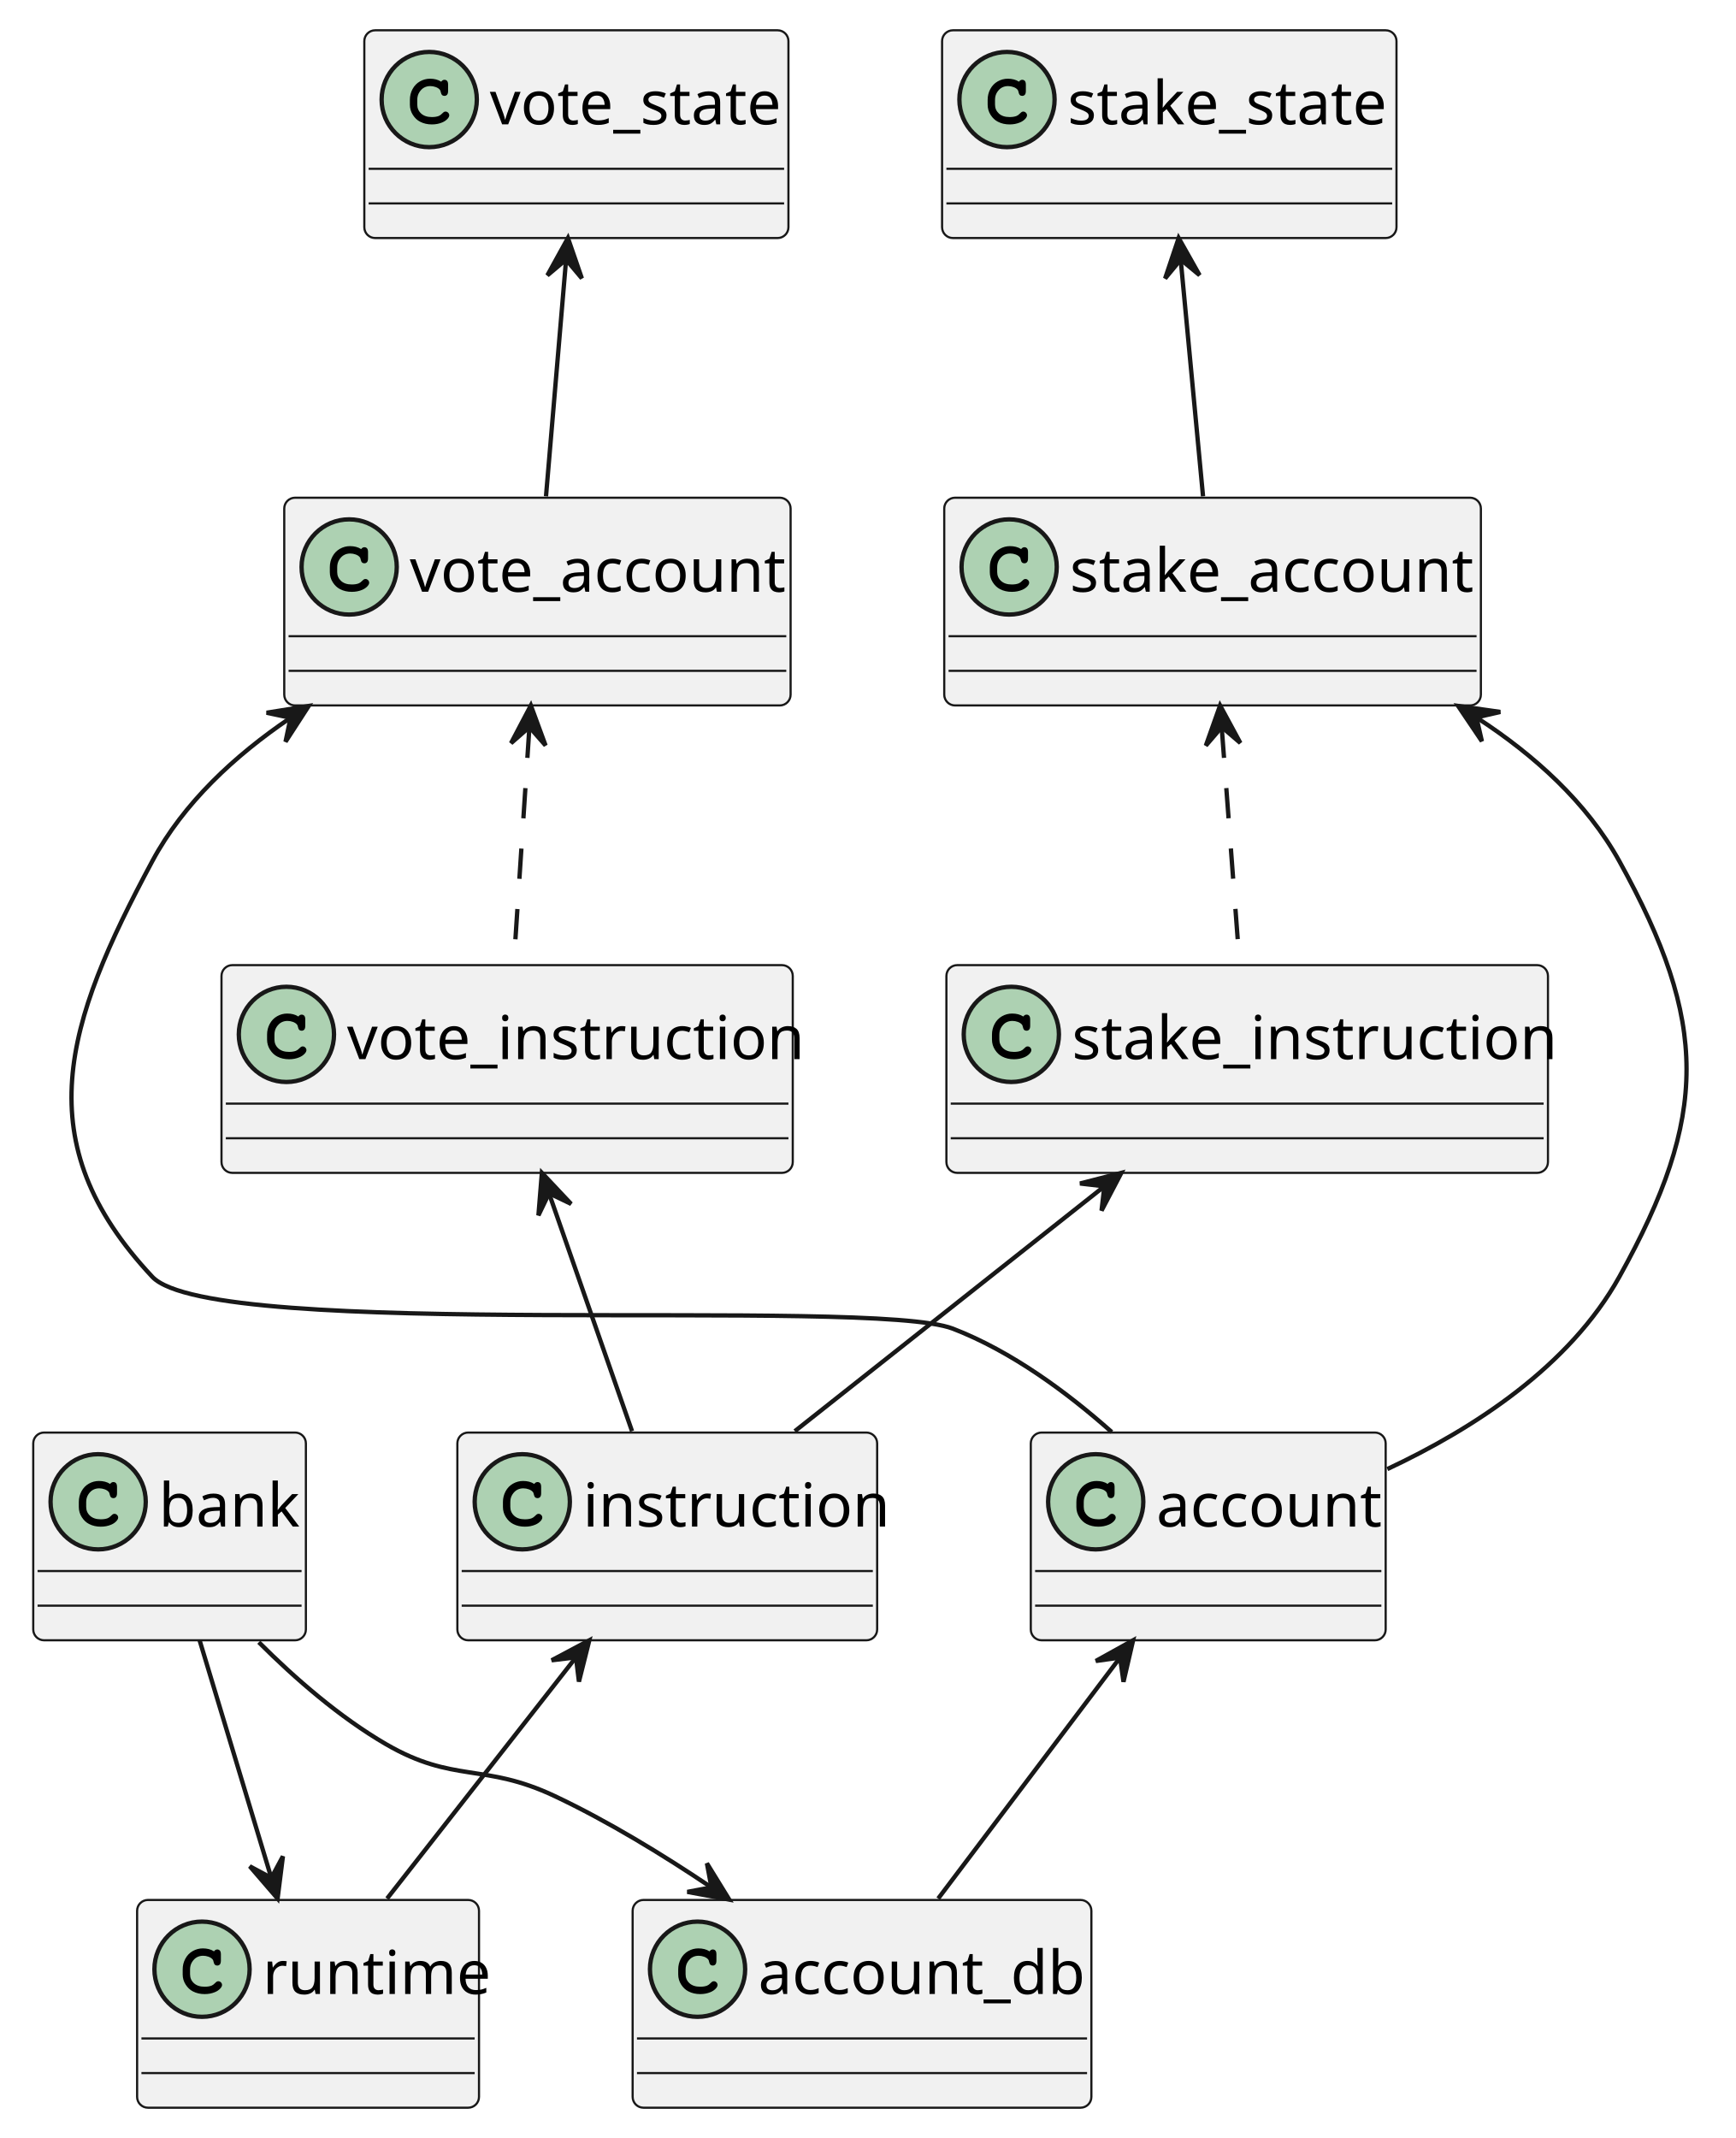
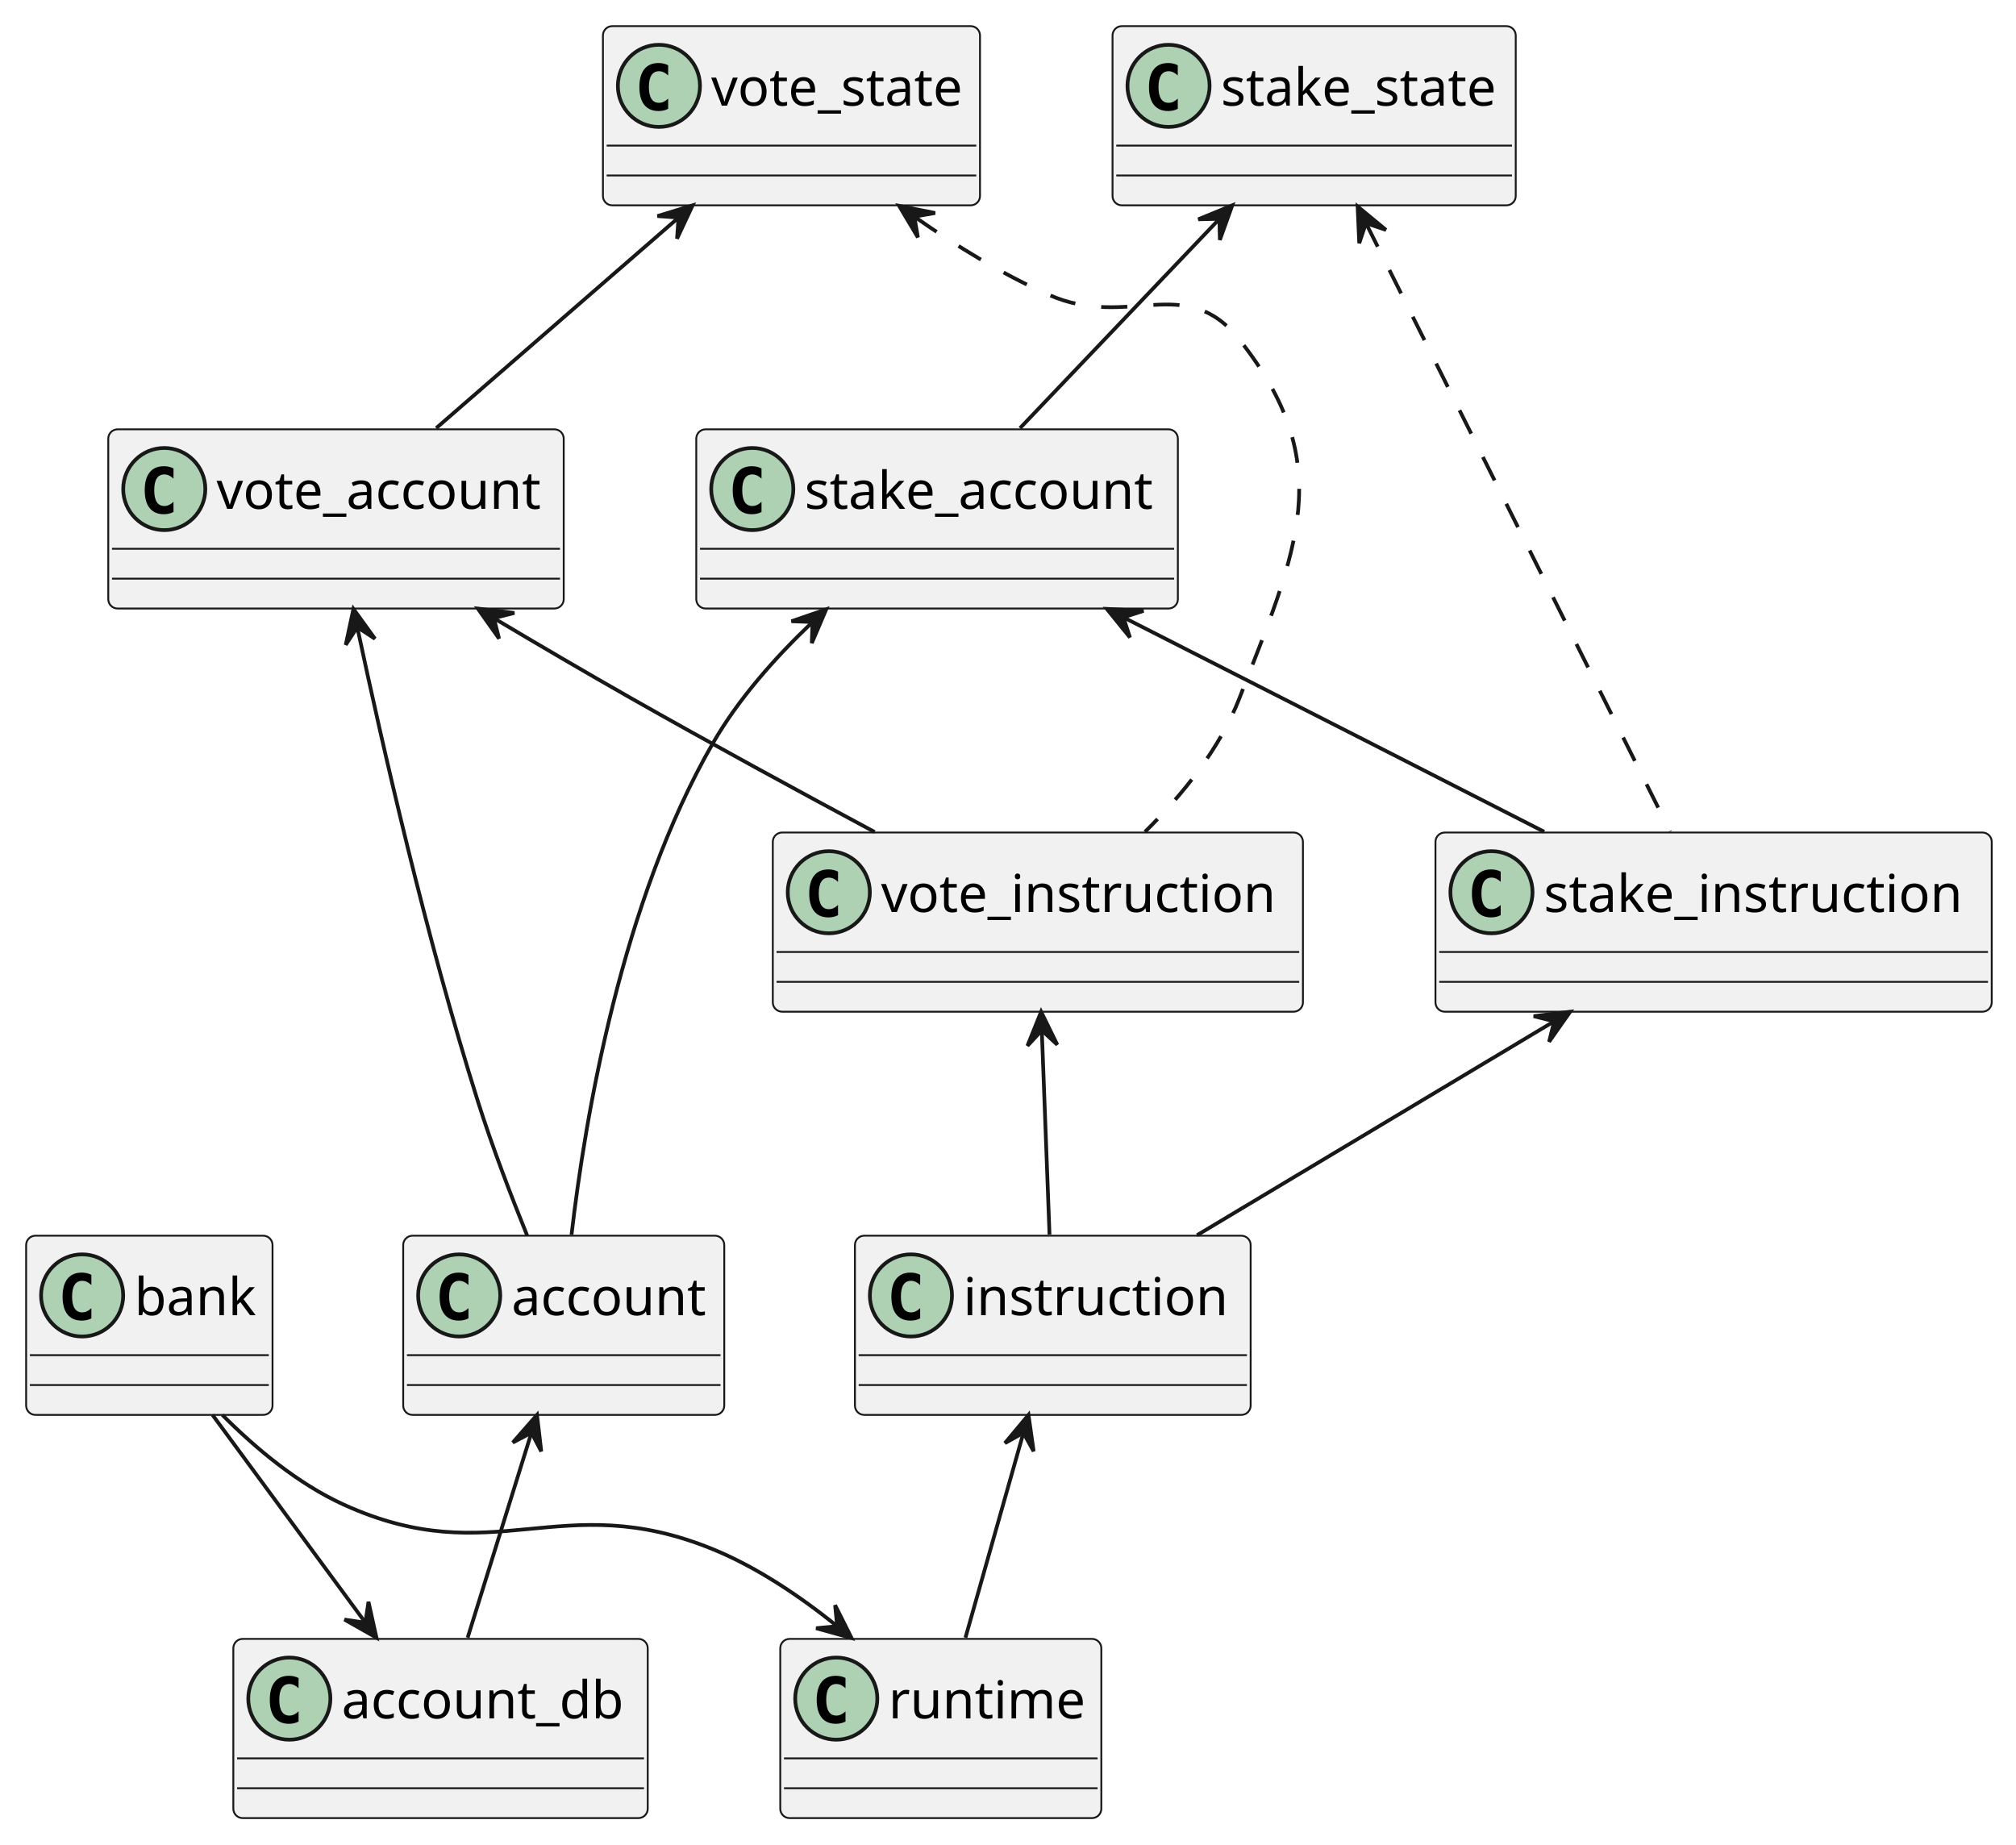
- <svg xmlns="http://www.w3.org/2000/svg" contentStyleType="text/css" height="494px" preserveAspectRatio="none" style="width:401px;height:494px;background:#FFFFFF;" version="1.1" viewBox="0 0 401 494" width="401px" zoomAndPan="magnify">
+ <svg xmlns="http://www.w3.org/2000/svg" contentStyleType="text/css" height="494px" preserveAspectRatio="none" style="width:540px;height:494px;background:#FFFFFF;" version="1.1" viewBox="0 0 540 494" width="540px" zoomAndPan="magnify">
  <defs />
  <g>
    <g id="elem_account">
-       <rect codeLine="3" fill="#F1F1F1" height="48" id="account" rx="2.5" ry="2.5" style="stroke:#181818;stroke-width:0.5;" width="82" x="238.18" y="331" />
-       <ellipse cx="253.18" cy="347" fill="#ADD1B2" rx="11" ry="11" style="stroke:#181818;stroke-width:1.0;" />
-       <path d="M255.946,342.875 Q256.102,342.656 256.289,342.547 Q256.477,342.438 256.696,342.438 Q257.071,342.438 257.305,342.695 Q257.539,342.953 257.539,343.562 L257.539,345.016 Q257.539,345.625 257.305,345.891 Q257.071,346.156 256.696,346.156 Q256.352,346.156 256.149,345.953 Q255.946,345.766 255.836,345.25 Q255.789,344.891 255.602,344.703 Q255.274,344.328 254.664,344.109 Q254.055,343.891 253.43,343.891 Q252.664,343.891 252.032,344.219 Q251.399,344.547 250.907,345.297 Q250.414,346.047 250.414,347.078 L250.414,348.172 Q250.414,349.406 251.305,350.227 Q252.196,351.047 253.789,351.047 Q254.727,351.047 255.383,350.797 Q255.774,350.641 256.196,350.203 Q256.461,349.938 256.61,349.859 Q256.758,349.781 256.961,349.781 Q257.289,349.781 257.547,350.039 Q257.805,350.297 257.805,350.641 Q257.805,350.984 257.461,351.391 Q256.961,351.969 256.164,352.297 Q255.086,352.75 253.789,352.75 Q252.274,352.75 251.071,352.125 Q250.086,351.625 249.399,350.555 Q248.711,349.484 248.711,348.203 L248.711,347.047 Q248.711,345.719 249.328,344.57 Q249.946,343.422 251.039,342.805 Q252.133,342.188 253.368,342.188 Q254.102,342.188 254.75,342.352 Q255.399,342.516 255.946,342.875 Z " fill="#000000" />
-       <text fill="#000000" font-family="sans-serif" font-size="14" lengthAdjust="spacing" textLength="50" x="267.18" y="352.728">account</text>
-       <line style="stroke:#181818;stroke-width:0.5;" x1="239.18" x2="319.18" y1="363" y2="363" />
-       <line style="stroke:#181818;stroke-width:0.5;" x1="239.18" x2="319.18" y1="371" y2="371" />
+       <rect codeLine="3" fill="#F1F1F1" height="48" id="account" rx="2.5" ry="2.5" style="stroke:#181818;stroke-width:0.5;" width="86" x="108" y="331" />
+       <ellipse cx="123" cy="347" fill="#ADD1B2" rx="11" ry="11" style="stroke:#181818;stroke-width:1.0;" />
+       <path d="M125.473,353.143 Q124.892,353.442 124.253,353.591 Q123.614,353.741 122.908,353.741 Q120.401,353.741 119.082,352.089 Q117.762,350.437 117.762,347.316 Q117.762,344.187 119.082,342.535 Q120.401,340.883 122.908,340.883 Q123.614,340.883 124.261,341.032 Q124.909,341.182 125.473,341.481 L125.473,344.203 Q124.842,343.622 124.249,343.352 Q123.655,343.082 123.024,343.082 Q121.68,343.082 120.995,344.149 Q120.31,345.216 120.31,347.316 Q120.31,349.408 120.995,350.474 Q121.68,351.541 123.024,351.541 Q123.655,351.541 124.249,351.271 Q124.842,351.002 125.473,350.42 Z " fill="#000000" />
+       <text fill="#000000" font-family="sans-serif" font-size="14" lengthAdjust="spacing" textLength="54" x="137" y="352.291">account</text>
+       <line style="stroke:#181818;stroke-width:0.5;" x1="109" x2="193" y1="363" y2="363" />
+       <line style="stroke:#181818;stroke-width:0.5;" x1="109" x2="193" y1="371" y2="371" />
    </g>
    <g id="elem_instruction">
-       <rect codeLine="4" fill="#F1F1F1" height="48" id="instruction" rx="2.5" ry="2.5" style="stroke:#181818;stroke-width:0.5;" width="97" x="105.68" y="331" />
-       <ellipse cx="120.68" cy="347" fill="#ADD1B2" rx="11" ry="11" style="stroke:#181818;stroke-width:1.0;" />
-       <path d="M123.446,342.875 Q123.602,342.656 123.789,342.547 Q123.977,342.438 124.196,342.438 Q124.571,342.438 124.805,342.695 Q125.039,342.953 125.039,343.562 L125.039,345.016 Q125.039,345.625 124.805,345.891 Q124.571,346.156 124.196,346.156 Q123.852,346.156 123.649,345.953 Q123.446,345.766 123.336,345.25 Q123.289,344.891 123.102,344.703 Q122.774,344.328 122.164,344.109 Q121.555,343.891 120.93,343.891 Q120.164,343.891 119.532,344.219 Q118.899,344.547 118.407,345.297 Q117.914,346.047 117.914,347.078 L117.914,348.172 Q117.914,349.406 118.805,350.227 Q119.696,351.047 121.289,351.047 Q122.227,351.047 122.883,350.797 Q123.274,350.641 123.696,350.203 Q123.961,349.938 124.11,349.859 Q124.258,349.781 124.461,349.781 Q124.789,349.781 125.047,350.039 Q125.305,350.297 125.305,350.641 Q125.305,350.984 124.961,351.391 Q124.461,351.969 123.664,352.297 Q122.586,352.75 121.289,352.75 Q119.774,352.75 118.571,352.125 Q117.586,351.625 116.899,350.555 Q116.211,349.484 116.211,348.203 L116.211,347.047 Q116.211,345.719 116.828,344.57 Q117.446,343.422 118.539,342.805 Q119.633,342.188 120.868,342.188 Q121.602,342.188 122.25,342.352 Q122.899,342.516 123.446,342.875 Z " fill="#000000" />
-       <text fill="#000000" font-family="sans-serif" font-size="14" lengthAdjust="spacing" textLength="65" x="134.68" y="352.728">instruction</text>
-       <line style="stroke:#181818;stroke-width:0.5;" x1="106.68" x2="201.68" y1="363" y2="363" />
-       <line style="stroke:#181818;stroke-width:0.5;" x1="106.68" x2="201.68" y1="371" y2="371" />
+       <rect codeLine="4" fill="#F1F1F1" height="48" id="instruction" rx="2.5" ry="2.5" style="stroke:#181818;stroke-width:0.5;" width="106" x="229" y="331" />
+       <ellipse cx="244" cy="347" fill="#ADD1B2" rx="11" ry="11" style="stroke:#181818;stroke-width:1.0;" />
+       <path d="M246.473,353.143 Q245.892,353.442 245.253,353.591 Q244.614,353.741 243.908,353.741 Q241.401,353.741 240.082,352.089 Q238.762,350.437 238.762,347.316 Q238.762,344.187 240.082,342.535 Q241.401,340.883 243.908,340.883 Q244.614,340.883 245.261,341.032 Q245.909,341.182 246.473,341.481 L246.473,344.203 Q245.842,343.622 245.249,343.352 Q244.655,343.082 244.024,343.082 Q242.68,343.082 241.995,344.149 Q241.31,345.216 241.31,347.316 Q241.31,349.408 241.995,350.474 Q242.68,351.541 244.024,351.541 Q244.655,351.541 245.249,351.271 Q245.842,351.002 246.473,350.42 Z " fill="#000000" />
+       <text fill="#000000" font-family="sans-serif" font-size="14" lengthAdjust="spacing" textLength="74" x="258" y="352.291">instruction</text>
+       <line style="stroke:#181818;stroke-width:0.5;" x1="230" x2="334" y1="363" y2="363" />
+       <line style="stroke:#181818;stroke-width:0.5;" x1="230" x2="334" y1="371" y2="371" />
    </g>
    <g id="elem_vote_account">
-       <rect codeLine="8" fill="#F1F1F1" height="48" id="vote_account" rx="2.5" ry="2.5" style="stroke:#181818;stroke-width:0.5;" width="117" x="65.68" y="115" />
-       <ellipse cx="80.68" cy="131" fill="#ADD1B2" rx="11" ry="11" style="stroke:#181818;stroke-width:1.0;" />
-       <path d="M83.446,126.875 Q83.602,126.656 83.789,126.547 Q83.977,126.438 84.196,126.438 Q84.571,126.438 84.805,126.695 Q85.039,126.953 85.039,127.562 L85.039,129.016 Q85.039,129.625 84.805,129.891 Q84.571,130.156 84.196,130.156 Q83.852,130.156 83.649,129.953 Q83.446,129.766 83.336,129.25 Q83.289,128.891 83.102,128.703 Q82.774,128.328 82.164,128.109 Q81.555,127.891 80.93,127.891 Q80.164,127.891 79.532,128.219 Q78.899,128.547 78.407,129.297 Q77.914,130.047 77.914,131.078 L77.914,132.172 Q77.914,133.406 78.805,134.227 Q79.696,135.047 81.289,135.047 Q82.227,135.047 82.883,134.797 Q83.274,134.641 83.696,134.203 Q83.961,133.938 84.11,133.859 Q84.258,133.781 84.461,133.781 Q84.789,133.781 85.047,134.039 Q85.305,134.297 85.305,134.641 Q85.305,134.984 84.961,135.391 Q84.461,135.969 83.664,136.297 Q82.586,136.75 81.289,136.75 Q79.774,136.75 78.571,136.125 Q77.586,135.625 76.899,134.555 Q76.211,133.484 76.211,132.203 L76.211,131.047 Q76.211,129.719 76.828,128.57 Q77.446,127.422 78.539,126.805 Q79.633,126.188 80.868,126.188 Q81.602,126.188 82.25,126.352 Q82.899,126.516 83.446,126.875 Z " fill="#000000" />
-       <text fill="#000000" font-family="sans-serif" font-size="14" lengthAdjust="spacing" textLength="85" x="94.68" y="136.728">vote_account</text>
-       <line style="stroke:#181818;stroke-width:0.5;" x1="66.68" x2="181.68" y1="147" y2="147" />
-       <line style="stroke:#181818;stroke-width:0.5;" x1="66.68" x2="181.68" y1="155" y2="155" />
+       <rect codeLine="8" fill="#F1F1F1" height="48" id="vote_account" rx="2.5" ry="2.5" style="stroke:#181818;stroke-width:0.5;" width="122" x="29" y="115" />
+       <ellipse cx="44" cy="131" fill="#ADD1B2" rx="11" ry="11" style="stroke:#181818;stroke-width:1.0;" />
+       <path d="M46.473,137.143 Q45.892,137.442 45.253,137.591 Q44.614,137.741 43.908,137.741 Q41.401,137.741 40.081,136.089 Q38.762,134.437 38.762,131.316 Q38.762,128.186 40.081,126.535 Q41.401,124.883 43.908,124.883 Q44.614,124.883 45.261,125.032 Q45.909,125.182 46.473,125.481 L46.473,128.203 Q45.842,127.622 45.249,127.352 Q44.655,127.082 44.024,127.082 Q42.68,127.082 41.995,128.149 Q41.31,129.216 41.31,131.316 Q41.31,133.408 41.995,134.474 Q42.68,135.541 44.024,135.541 Q44.655,135.541 45.249,135.271 Q45.842,135.001 46.473,134.42 Z " fill="#000000" />
+       <text fill="#000000" font-family="sans-serif" font-size="14" lengthAdjust="spacing" textLength="90" x="58" y="136.291">vote_account</text>
+       <line style="stroke:#181818;stroke-width:0.5;" x1="30" x2="150" y1="147" y2="147" />
+       <line style="stroke:#181818;stroke-width:0.5;" x1="30" x2="150" y1="155" y2="155" />
    </g>
    <g id="elem_stake_account">
-       <rect codeLine="9" fill="#F1F1F1" height="48" id="stake_account" rx="2.5" ry="2.5" style="stroke:#181818;stroke-width:0.5;" width="124" x="218.18" y="115" />
-       <ellipse cx="233.18" cy="131" fill="#ADD1B2" rx="11" ry="11" style="stroke:#181818;stroke-width:1.0;" />
-       <path d="M235.946,126.875 Q236.102,126.656 236.289,126.547 Q236.477,126.438 236.696,126.438 Q237.071,126.438 237.305,126.695 Q237.539,126.953 237.539,127.562 L237.539,129.016 Q237.539,129.625 237.305,129.891 Q237.071,130.156 236.696,130.156 Q236.352,130.156 236.149,129.953 Q235.946,129.766 235.836,129.25 Q235.789,128.891 235.602,128.703 Q235.274,128.328 234.664,128.109 Q234.055,127.891 233.43,127.891 Q232.664,127.891 232.032,128.219 Q231.399,128.547 230.907,129.297 Q230.414,130.047 230.414,131.078 L230.414,132.172 Q230.414,133.406 231.305,134.227 Q232.196,135.047 233.789,135.047 Q234.727,135.047 235.383,134.797 Q235.774,134.641 236.196,134.203 Q236.461,133.938 236.61,133.859 Q236.758,133.781 236.961,133.781 Q237.289,133.781 237.547,134.039 Q237.805,134.297 237.805,134.641 Q237.805,134.984 237.461,135.391 Q236.961,135.969 236.164,136.297 Q235.086,136.75 233.789,136.75 Q232.274,136.75 231.071,136.125 Q230.086,135.625 229.399,134.555 Q228.711,133.484 228.711,132.203 L228.711,131.047 Q228.711,129.719 229.328,128.57 Q229.946,127.422 231.039,126.805 Q232.133,126.188 233.368,126.188 Q234.102,126.188 234.75,126.352 Q235.399,126.516 235.946,126.875 Z " fill="#000000" />
-       <text fill="#000000" font-family="sans-serif" font-size="14" lengthAdjust="spacing" textLength="92" x="247.18" y="136.728">stake_account</text>
-       <line style="stroke:#181818;stroke-width:0.5;" x1="219.18" x2="341.18" y1="147" y2="147" />
-       <line style="stroke:#181818;stroke-width:0.5;" x1="219.18" x2="341.18" y1="155" y2="155" />
+       <rect codeLine="9" fill="#F1F1F1" height="48" id="stake_account" rx="2.5" ry="2.5" style="stroke:#181818;stroke-width:0.5;" width="129" x="186.5" y="115" />
+       <ellipse cx="201.5" cy="131" fill="#ADD1B2" rx="11" ry="11" style="stroke:#181818;stroke-width:1.0;" />
+       <path d="M203.973,137.143 Q203.392,137.442 202.753,137.591 Q202.114,137.741 201.408,137.741 Q198.901,137.741 197.582,136.089 Q196.262,134.437 196.262,131.316 Q196.262,128.186 197.582,126.535 Q198.901,124.883 201.408,124.883 Q202.114,124.883 202.761,125.032 Q203.409,125.182 203.973,125.481 L203.973,128.203 Q203.342,127.622 202.749,127.352 Q202.155,127.082 201.524,127.082 Q200.18,127.082 199.495,128.149 Q198.81,129.216 198.81,131.316 Q198.81,133.408 199.495,134.474 Q200.18,135.541 201.524,135.541 Q202.155,135.541 202.749,135.271 Q203.342,135.001 203.973,134.42 Z " fill="#000000" />
+       <text fill="#000000" font-family="sans-serif" font-size="14" lengthAdjust="spacing" textLength="97" x="215.5" y="136.291">stake_account</text>
+       <line style="stroke:#181818;stroke-width:0.5;" x1="187.5" x2="314.5" y1="147" y2="147" />
+       <line style="stroke:#181818;stroke-width:0.5;" x1="187.5" x2="314.5" y1="155" y2="155" />
    </g>
    <g id="elem_vote_state">
-       <rect codeLine="13" fill="#F1F1F1" height="48" id="vote_state" rx="2.5" ry="2.5" style="stroke:#181818;stroke-width:0.5;" width="98" x="84.18" y="7" />
-       <ellipse cx="99.18" cy="23" fill="#ADD1B2" rx="11" ry="11" style="stroke:#181818;stroke-width:1.0;" />
-       <path d="M101.946,18.875 Q102.102,18.656 102.289,18.547 Q102.477,18.438 102.696,18.438 Q103.071,18.438 103.305,18.695 Q103.539,18.953 103.539,19.562 L103.539,21.016 Q103.539,21.625 103.305,21.891 Q103.071,22.156 102.696,22.156 Q102.352,22.156 102.149,21.953 Q101.946,21.766 101.836,21.25 Q101.789,20.891 101.602,20.703 Q101.274,20.328 100.664,20.109 Q100.055,19.891 99.43,19.891 Q98.664,19.891 98.032,20.219 Q97.399,20.547 96.907,21.297 Q96.414,22.047 96.414,23.078 L96.414,24.172 Q96.414,25.406 97.305,26.227 Q98.196,27.047 99.789,27.047 Q100.727,27.047 101.383,26.797 Q101.774,26.641 102.196,26.203 Q102.461,25.938 102.61,25.859 Q102.758,25.781 102.961,25.781 Q103.289,25.781 103.547,26.039 Q103.805,26.297 103.805,26.641 Q103.805,26.984 103.461,27.391 Q102.961,27.969 102.164,28.297 Q101.086,28.75 99.789,28.75 Q98.274,28.75 97.071,28.125 Q96.086,27.625 95.399,26.555 Q94.711,25.484 94.711,24.203 L94.711,23.047 Q94.711,21.719 95.328,20.57 Q95.946,19.422 97.039,18.805 Q98.133,18.188 99.368,18.188 Q100.102,18.188 100.75,18.352 Q101.399,18.516 101.946,18.875 Z " fill="#000000" />
-       <text fill="#000000" font-family="sans-serif" font-size="14" lengthAdjust="spacing" textLength="66" x="113.18" y="28.729">vote_state</text>
-       <line style="stroke:#181818;stroke-width:0.5;" x1="85.18" x2="181.18" y1="39" y2="39" />
-       <line style="stroke:#181818;stroke-width:0.5;" x1="85.18" x2="181.18" y1="47" y2="47" />
+       <rect codeLine="13" fill="#F1F1F1" height="48" id="vote_state" rx="2.5" ry="2.5" style="stroke:#181818;stroke-width:0.5;" width="101" x="161.5" y="7" />
+       <ellipse cx="176.5" cy="23" fill="#ADD1B2" rx="11" ry="11" style="stroke:#181818;stroke-width:1.0;" />
+       <path d="M178.973,29.143 Q178.392,29.442 177.753,29.591 Q177.114,29.741 176.408,29.741 Q173.901,29.741 172.582,28.089 Q171.262,26.437 171.262,23.316 Q171.262,20.186 172.582,18.535 Q173.901,16.883 176.408,16.883 Q177.114,16.883 177.761,17.032 Q178.409,17.182 178.973,17.48 L178.973,20.203 Q178.342,19.622 177.749,19.352 Q177.155,19.082 176.524,19.082 Q175.18,19.082 174.495,20.149 Q173.81,21.216 173.81,23.316 Q173.81,25.408 174.495,26.474 Q175.18,27.541 176.524,27.541 Q177.155,27.541 177.749,27.271 Q178.342,27.002 178.973,26.42 Z " fill="#000000" />
+       <text fill="#000000" font-family="sans-serif" font-size="14" lengthAdjust="spacing" textLength="69" x="190.5" y="28.291">vote_state</text>
+       <line style="stroke:#181818;stroke-width:0.5;" x1="162.5" x2="261.5" y1="39" y2="39" />
+       <line style="stroke:#181818;stroke-width:0.5;" x1="162.5" x2="261.5" y1="47" y2="47" />
    </g>
    <g id="elem_stake_state">
-       <rect codeLine="14" fill="#F1F1F1" height="48" id="stake_state" rx="2.5" ry="2.5" style="stroke:#181818;stroke-width:0.5;" width="105" x="217.68" y="7" />
-       <ellipse cx="232.68" cy="23" fill="#ADD1B2" rx="11" ry="11" style="stroke:#181818;stroke-width:1.0;" />
-       <path d="M235.446,18.875 Q235.602,18.656 235.789,18.547 Q235.977,18.438 236.196,18.438 Q236.571,18.438 236.805,18.695 Q237.039,18.953 237.039,19.562 L237.039,21.016 Q237.039,21.625 236.805,21.891 Q236.571,22.156 236.196,22.156 Q235.852,22.156 235.649,21.953 Q235.446,21.766 235.336,21.25 Q235.289,20.891 235.102,20.703 Q234.774,20.328 234.164,20.109 Q233.555,19.891 232.93,19.891 Q232.164,19.891 231.532,20.219 Q230.899,20.547 230.407,21.297 Q229.914,22.047 229.914,23.078 L229.914,24.172 Q229.914,25.406 230.805,26.227 Q231.696,27.047 233.289,27.047 Q234.227,27.047 234.883,26.797 Q235.274,26.641 235.696,26.203 Q235.961,25.938 236.11,25.859 Q236.258,25.781 236.461,25.781 Q236.789,25.781 237.047,26.039 Q237.305,26.297 237.305,26.641 Q237.305,26.984 236.961,27.391 Q236.461,27.969 235.664,28.297 Q234.586,28.75 233.289,28.75 Q231.774,28.75 230.571,28.125 Q229.586,27.625 228.899,26.555 Q228.211,25.484 228.211,24.203 L228.211,23.047 Q228.211,21.719 228.828,20.57 Q229.446,19.422 230.539,18.805 Q231.633,18.188 232.868,18.188 Q233.602,18.188 234.25,18.352 Q234.899,18.516 235.446,18.875 Z " fill="#000000" />
-       <text fill="#000000" font-family="sans-serif" font-size="14" lengthAdjust="spacing" textLength="73" x="246.68" y="28.729">stake_state</text>
-       <line style="stroke:#181818;stroke-width:0.5;" x1="218.68" x2="321.68" y1="39" y2="39" />
-       <line style="stroke:#181818;stroke-width:0.5;" x1="218.68" x2="321.68" y1="47" y2="47" />
+       <rect codeLine="14" fill="#F1F1F1" height="48" id="stake_state" rx="2.5" ry="2.5" style="stroke:#181818;stroke-width:0.5;" width="108" x="298" y="7" />
+       <ellipse cx="313" cy="23" fill="#ADD1B2" rx="11" ry="11" style="stroke:#181818;stroke-width:1.0;" />
+       <path d="M315.473,29.143 Q314.892,29.442 314.253,29.591 Q313.614,29.741 312.908,29.741 Q310.401,29.741 309.082,28.089 Q307.762,26.437 307.762,23.316 Q307.762,20.186 309.082,18.535 Q310.401,16.883 312.908,16.883 Q313.614,16.883 314.261,17.032 Q314.909,17.182 315.473,17.48 L315.473,20.203 Q314.842,19.622 314.249,19.352 Q313.655,19.082 313.024,19.082 Q311.68,19.082 310.995,20.149 Q310.31,21.216 310.31,23.316 Q310.31,25.408 310.995,26.474 Q311.68,27.541 313.024,27.541 Q313.655,27.541 314.249,27.271 Q314.842,27.002 315.473,26.42 Z " fill="#000000" />
+       <text fill="#000000" font-family="sans-serif" font-size="14" lengthAdjust="spacing" textLength="76" x="327" y="28.291">stake_state</text>
+       <line style="stroke:#181818;stroke-width:0.5;" x1="299" x2="405" y1="39" y2="39" />
+       <line style="stroke:#181818;stroke-width:0.5;" x1="299" x2="405" y1="47" y2="47" />
    </g>
    <g id="elem_vote_instruction">
-       <rect codeLine="33" fill="#F1F1F1" height="48" id="vote_instruction" rx="2.5" ry="2.5" style="stroke:#181818;stroke-width:0.5;" width="132" x="51.18" y="223" />
-       <ellipse cx="66.18" cy="239" fill="#ADD1B2" rx="11" ry="11" style="stroke:#181818;stroke-width:1.0;" />
-       <path d="M68.946,234.875 Q69.102,234.656 69.289,234.547 Q69.477,234.438 69.696,234.438 Q70.071,234.438 70.305,234.695 Q70.539,234.953 70.539,235.562 L70.539,237.016 Q70.539,237.625 70.305,237.891 Q70.071,238.156 69.696,238.156 Q69.352,238.156 69.149,237.953 Q68.946,237.766 68.836,237.25 Q68.789,236.891 68.602,236.703 Q68.274,236.328 67.664,236.109 Q67.055,235.891 66.43,235.891 Q65.664,235.891 65.032,236.219 Q64.399,236.547 63.907,237.297 Q63.414,238.047 63.414,239.078 L63.414,240.172 Q63.414,241.406 64.305,242.227 Q65.196,243.047 66.789,243.047 Q67.727,243.047 68.383,242.797 Q68.774,242.641 69.196,242.203 Q69.461,241.938 69.61,241.859 Q69.758,241.781 69.961,241.781 Q70.289,241.781 70.547,242.039 Q70.805,242.297 70.805,242.641 Q70.805,242.984 70.461,243.391 Q69.961,243.969 69.164,244.297 Q68.086,244.75 66.789,244.75 Q65.274,244.75 64.071,244.125 Q63.086,243.625 62.399,242.555 Q61.711,241.484 61.711,240.203 L61.711,239.047 Q61.711,237.719 62.328,236.57 Q62.946,235.422 64.039,234.805 Q65.133,234.188 66.368,234.188 Q67.102,234.188 67.75,234.352 Q68.399,234.516 68.946,234.875 Z " fill="#000000" />
-       <text fill="#000000" font-family="sans-serif" font-size="14" lengthAdjust="spacing" textLength="100" x="80.18" y="244.728">vote_instruction</text>
-       <line style="stroke:#181818;stroke-width:0.5;" x1="52.18" x2="182.18" y1="255" y2="255" />
-       <line style="stroke:#181818;stroke-width:0.5;" x1="52.18" x2="182.18" y1="263" y2="263" />
+       <rect codeLine="33" fill="#F1F1F1" height="48" id="vote_instruction" rx="2.5" ry="2.5" style="stroke:#181818;stroke-width:0.5;" width="142" x="207" y="223" />
+       <ellipse cx="222" cy="239" fill="#ADD1B2" rx="11" ry="11" style="stroke:#181818;stroke-width:1.0;" />
+       <path d="M224.473,245.143 Q223.892,245.442 223.253,245.591 Q222.614,245.741 221.908,245.741 Q219.401,245.741 218.082,244.089 Q216.762,242.437 216.762,239.316 Q216.762,236.186 218.082,234.535 Q219.401,232.883 221.908,232.883 Q222.614,232.883 223.261,233.032 Q223.909,233.182 224.473,233.481 L224.473,236.203 Q223.842,235.622 223.249,235.352 Q222.655,235.083 222.024,235.083 Q220.68,235.083 219.995,236.149 Q219.31,237.216 219.31,239.316 Q219.31,241.408 219.995,242.474 Q220.68,243.541 222.024,243.541 Q222.655,243.541 223.249,243.271 Q223.842,243.001 224.473,242.42 Z " fill="#000000" />
+       <text fill="#000000" font-family="sans-serif" font-size="14" lengthAdjust="spacing" textLength="110" x="236" y="244.291">vote_instruction</text>
+       <line style="stroke:#181818;stroke-width:0.5;" x1="208" x2="348" y1="255" y2="255" />
+       <line style="stroke:#181818;stroke-width:0.5;" x1="208" x2="348" y1="263" y2="263" />
    </g>
    <g id="elem_stake_instruction">
-       <rect codeLine="19" fill="#F1F1F1" height="48" id="stake_instruction" rx="2.5" ry="2.5" style="stroke:#181818;stroke-width:0.5;" width="139" x="218.68" y="223" />
-       <ellipse cx="233.68" cy="239" fill="#ADD1B2" rx="11" ry="11" style="stroke:#181818;stroke-width:1.0;" />
-       <path d="M236.446,234.875 Q236.602,234.656 236.789,234.547 Q236.977,234.438 237.196,234.438 Q237.571,234.438 237.805,234.695 Q238.039,234.953 238.039,235.562 L238.039,237.016 Q238.039,237.625 237.805,237.891 Q237.571,238.156 237.196,238.156 Q236.852,238.156 236.649,237.953 Q236.446,237.766 236.336,237.25 Q236.289,236.891 236.102,236.703 Q235.774,236.328 235.164,236.109 Q234.555,235.891 233.93,235.891 Q233.164,235.891 232.532,236.219 Q231.899,236.547 231.407,237.297 Q230.914,238.047 230.914,239.078 L230.914,240.172 Q230.914,241.406 231.805,242.227 Q232.696,243.047 234.289,243.047 Q235.227,243.047 235.883,242.797 Q236.274,242.641 236.696,242.203 Q236.961,241.938 237.11,241.859 Q237.258,241.781 237.461,241.781 Q237.789,241.781 238.047,242.039 Q238.305,242.297 238.305,242.641 Q238.305,242.984 237.961,243.391 Q237.461,243.969 236.664,244.297 Q235.586,244.75 234.289,244.75 Q232.774,244.75 231.571,244.125 Q230.586,243.625 229.899,242.555 Q229.211,241.484 229.211,240.203 L229.211,239.047 Q229.211,237.719 229.828,236.57 Q230.446,235.422 231.539,234.805 Q232.633,234.188 233.868,234.188 Q234.602,234.188 235.25,234.352 Q235.899,234.516 236.446,234.875 Z " fill="#000000" />
-       <text fill="#000000" font-family="sans-serif" font-size="14" lengthAdjust="spacing" textLength="107" x="247.68" y="244.728">stake_instruction</text>
-       <line style="stroke:#181818;stroke-width:0.5;" x1="219.68" x2="356.68" y1="255" y2="255" />
-       <line style="stroke:#181818;stroke-width:0.5;" x1="219.68" x2="356.68" y1="263" y2="263" />
+       <rect codeLine="19" fill="#F1F1F1" height="48" id="stake_instruction" rx="2.5" ry="2.5" style="stroke:#181818;stroke-width:0.5;" width="149" x="384.5" y="223" />
+       <ellipse cx="399.5" cy="239" fill="#ADD1B2" rx="11" ry="11" style="stroke:#181818;stroke-width:1.0;" />
+       <path d="M401.973,245.143 Q401.392,245.442 400.753,245.591 Q400.114,245.741 399.408,245.741 Q396.901,245.741 395.582,244.089 Q394.262,242.437 394.262,239.316 Q394.262,236.186 395.582,234.535 Q396.901,232.883 399.408,232.883 Q400.114,232.883 400.761,233.032 Q401.409,233.182 401.973,233.481 L401.973,236.203 Q401.342,235.622 400.749,235.352 Q400.155,235.083 399.524,235.083 Q398.18,235.083 397.495,236.149 Q396.81,237.216 396.81,239.316 Q396.81,241.408 397.495,242.474 Q398.18,243.541 399.524,243.541 Q400.155,243.541 400.749,243.271 Q401.342,243.001 401.973,242.42 Z " fill="#000000" />
+       <text fill="#000000" font-family="sans-serif" font-size="14" lengthAdjust="spacing" textLength="117" x="413.5" y="244.291">stake_instruction</text>
+       <line style="stroke:#181818;stroke-width:0.5;" x1="385.5" x2="532.5" y1="255" y2="255" />
+       <line style="stroke:#181818;stroke-width:0.5;" x1="385.5" x2="532.5" y1="263" y2="263" />
    </g>
    <g id="elem_account_db">
-       <rect codeLine="23" fill="#F1F1F1" height="48" id="account_db" rx="2.5" ry="2.5" style="stroke:#181818;stroke-width:0.5;" width="106" x="146.18" y="439" />
-       <ellipse cx="161.18" cy="455" fill="#ADD1B2" rx="11" ry="11" style="stroke:#181818;stroke-width:1.0;" />
-       <path d="M163.946,450.875 Q164.102,450.656 164.289,450.547 Q164.477,450.438 164.696,450.438 Q165.071,450.438 165.305,450.695 Q165.539,450.953 165.539,451.562 L165.539,453.016 Q165.539,453.625 165.305,453.891 Q165.071,454.156 164.696,454.156 Q164.352,454.156 164.149,453.953 Q163.946,453.766 163.836,453.25 Q163.789,452.891 163.602,452.703 Q163.274,452.328 162.664,452.109 Q162.055,451.891 161.43,451.891 Q160.664,451.891 160.032,452.219 Q159.399,452.547 158.907,453.297 Q158.414,454.047 158.414,455.078 L158.414,456.172 Q158.414,457.406 159.305,458.227 Q160.196,459.047 161.789,459.047 Q162.727,459.047 163.383,458.797 Q163.774,458.641 164.196,458.203 Q164.461,457.938 164.61,457.859 Q164.758,457.781 164.961,457.781 Q165.289,457.781 165.547,458.039 Q165.805,458.297 165.805,458.641 Q165.805,458.984 165.461,459.391 Q164.961,459.969 164.164,460.297 Q163.086,460.75 161.789,460.75 Q160.274,460.75 159.071,460.125 Q158.086,459.625 157.399,458.555 Q156.711,457.484 156.711,456.203 L156.711,455.047 Q156.711,453.719 157.328,452.57 Q157.946,451.422 159.039,450.805 Q160.133,450.188 161.368,450.188 Q162.102,450.188 162.75,450.352 Q163.399,450.516 163.946,450.875 Z " fill="#000000" />
-       <text fill="#000000" font-family="sans-serif" font-size="14" lengthAdjust="spacing" textLength="74" x="175.18" y="460.728">account_db</text>
-       <line style="stroke:#181818;stroke-width:0.5;" x1="147.18" x2="251.18" y1="471" y2="471" />
-       <line style="stroke:#181818;stroke-width:0.5;" x1="147.18" x2="251.18" y1="479" y2="479" />
+       <rect codeLine="23" fill="#F1F1F1" height="48" id="account_db" rx="2.5" ry="2.5" style="stroke:#181818;stroke-width:0.5;" width="111" x="62.5" y="439" />
+       <ellipse cx="77.5" cy="455" fill="#ADD1B2" rx="11" ry="11" style="stroke:#181818;stroke-width:1.0;" />
+       <path d="M79.973,461.143 Q79.392,461.442 78.753,461.591 Q78.114,461.741 77.408,461.741 Q74.901,461.741 73.582,460.089 Q72.262,458.437 72.262,455.316 Q72.262,452.187 73.582,450.535 Q74.901,448.883 77.408,448.883 Q78.114,448.883 78.761,449.032 Q79.409,449.182 79.973,449.481 L79.973,452.203 Q79.342,451.622 78.749,451.352 Q78.155,451.082 77.524,451.082 Q76.18,451.082 75.495,452.149 Q74.81,453.216 74.81,455.316 Q74.81,457.408 75.495,458.474 Q76.18,459.541 77.524,459.541 Q78.155,459.541 78.749,459.271 Q79.342,459.002 79.973,458.42 Z " fill="#000000" />
+       <text fill="#000000" font-family="sans-serif" font-size="14" lengthAdjust="spacing" textLength="79" x="91.5" y="460.291">account_db</text>
+       <line style="stroke:#181818;stroke-width:0.5;" x1="63.5" x2="172.5" y1="471" y2="471" />
+       <line style="stroke:#181818;stroke-width:0.5;" x1="63.5" x2="172.5" y1="479" y2="479" />
    </g>
    <g id="elem_runtime">
-       <rect codeLine="24" fill="#F1F1F1" height="48" id="runtime" rx="2.5" ry="2.5" style="stroke:#181818;stroke-width:0.5;" width="79" x="31.68" y="439" />
-       <ellipse cx="46.68" cy="455" fill="#ADD1B2" rx="11" ry="11" style="stroke:#181818;stroke-width:1.0;" />
-       <path d="M49.446,450.875 Q49.602,450.656 49.789,450.547 Q49.977,450.438 50.196,450.438 Q50.571,450.438 50.805,450.695 Q51.039,450.953 51.039,451.562 L51.039,453.016 Q51.039,453.625 50.805,453.891 Q50.571,454.156 50.196,454.156 Q49.852,454.156 49.649,453.953 Q49.446,453.766 49.336,453.25 Q49.289,452.891 49.102,452.703 Q48.774,452.328 48.164,452.109 Q47.555,451.891 46.93,451.891 Q46.164,451.891 45.532,452.219 Q44.899,452.547 44.407,453.297 Q43.914,454.047 43.914,455.078 L43.914,456.172 Q43.914,457.406 44.805,458.227 Q45.696,459.047 47.289,459.047 Q48.227,459.047 48.883,458.797 Q49.274,458.641 49.696,458.203 Q49.961,457.938 50.11,457.859 Q50.258,457.781 50.461,457.781 Q50.789,457.781 51.047,458.039 Q51.305,458.297 51.305,458.641 Q51.305,458.984 50.961,459.391 Q50.461,459.969 49.664,460.297 Q48.586,460.75 47.289,460.75 Q45.774,460.75 44.571,460.125 Q43.586,459.625 42.899,458.555 Q42.211,457.484 42.211,456.203 L42.211,455.047 Q42.211,453.719 42.828,452.57 Q43.446,451.422 44.539,450.805 Q45.633,450.188 46.867,450.188 Q47.602,450.188 48.25,450.352 Q48.899,450.516 49.446,450.875 Z " fill="#000000" />
-       <text fill="#000000" font-family="sans-serif" font-size="14" lengthAdjust="spacing" textLength="47" x="60.68" y="460.728">runtime</text>
-       <line style="stroke:#181818;stroke-width:0.5;" x1="32.68" x2="109.68" y1="471" y2="471" />
-       <line style="stroke:#181818;stroke-width:0.5;" x1="32.68" x2="109.68" y1="479" y2="479" />
+       <rect codeLine="24" fill="#F1F1F1" height="48" id="runtime" rx="2.5" ry="2.5" style="stroke:#181818;stroke-width:0.5;" width="86" x="209" y="439" />
+       <ellipse cx="224" cy="455" fill="#ADD1B2" rx="11" ry="11" style="stroke:#181818;stroke-width:1.0;" />
+       <path d="M226.473,461.143 Q225.892,461.442 225.253,461.591 Q224.614,461.741 223.908,461.741 Q221.401,461.741 220.082,460.089 Q218.762,458.437 218.762,455.316 Q218.762,452.187 220.082,450.535 Q221.401,448.883 223.908,448.883 Q224.614,448.883 225.261,449.032 Q225.909,449.182 226.473,449.481 L226.473,452.203 Q225.842,451.622 225.249,451.352 Q224.655,451.082 224.024,451.082 Q222.68,451.082 221.995,452.149 Q221.31,453.216 221.31,455.316 Q221.31,457.408 221.995,458.474 Q222.68,459.541 224.024,459.541 Q224.655,459.541 225.249,459.271 Q225.842,459.002 226.473,458.42 Z " fill="#000000" />
+       <text fill="#000000" font-family="sans-serif" font-size="14" lengthAdjust="spacing" textLength="54" x="238" y="460.291">runtime</text>
+       <line style="stroke:#181818;stroke-width:0.5;" x1="210" x2="294" y1="471" y2="471" />
+       <line style="stroke:#181818;stroke-width:0.5;" x1="210" x2="294" y1="479" y2="479" />
    </g>
    <g id="elem_bank">
-       <rect codeLine="43" fill="#F1F1F1" height="48" id="bank" rx="2.5" ry="2.5" style="stroke:#181818;stroke-width:0.5;" width="63" x="7.68" y="331" />
-       <ellipse cx="22.68" cy="347" fill="#ADD1B2" rx="11" ry="11" style="stroke:#181818;stroke-width:1.0;" />
-       <path d="M25.446,342.875 Q25.602,342.656 25.789,342.547 Q25.977,342.438 26.196,342.438 Q26.571,342.438 26.805,342.695 Q27.039,342.953 27.039,343.562 L27.039,345.016 Q27.039,345.625 26.805,345.891 Q26.571,346.156 26.196,346.156 Q25.852,346.156 25.649,345.953 Q25.446,345.766 25.336,345.25 Q25.289,344.891 25.102,344.703 Q24.774,344.328 24.164,344.109 Q23.555,343.891 22.93,343.891 Q22.164,343.891 21.532,344.219 Q20.899,344.547 20.407,345.297 Q19.914,346.047 19.914,347.078 L19.914,348.172 Q19.914,349.406 20.805,350.227 Q21.696,351.047 23.289,351.047 Q24.227,351.047 24.883,350.797 Q25.274,350.641 25.696,350.203 Q25.961,349.938 26.11,349.859 Q26.258,349.781 26.461,349.781 Q26.789,349.781 27.047,350.039 Q27.305,350.297 27.305,350.641 Q27.305,350.984 26.961,351.391 Q26.461,351.969 25.664,352.297 Q24.586,352.75 23.289,352.75 Q21.774,352.75 20.571,352.125 Q19.586,351.625 18.899,350.555 Q18.211,349.484 18.211,348.203 L18.211,347.047 Q18.211,345.719 18.828,344.57 Q19.446,343.422 20.539,342.805 Q21.633,342.188 22.867,342.188 Q23.602,342.188 24.25,342.352 Q24.899,342.516 25.446,342.875 Z " fill="#000000" />
-       <text fill="#000000" font-family="sans-serif" font-size="14" lengthAdjust="spacing" textLength="31" x="36.68" y="352.728">bank</text>
-       <line style="stroke:#181818;stroke-width:0.5;" x1="8.68" x2="69.68" y1="363" y2="363" />
-       <line style="stroke:#181818;stroke-width:0.5;" x1="8.68" x2="69.68" y1="371" y2="371" />
+       <rect codeLine="46" fill="#F1F1F1" height="48" id="bank" rx="2.5" ry="2.5" style="stroke:#181818;stroke-width:0.5;" width="66" x="7" y="331" />
+       <ellipse cx="22" cy="347" fill="#ADD1B2" rx="11" ry="11" style="stroke:#181818;stroke-width:1.0;" />
+       <path d="M24.473,353.143 Q23.892,353.442 23.253,353.591 Q22.614,353.741 21.908,353.741 Q19.401,353.741 18.081,352.089 Q16.762,350.437 16.762,347.316 Q16.762,344.187 18.081,342.535 Q19.401,340.883 21.908,340.883 Q22.614,340.883 23.261,341.032 Q23.909,341.182 24.473,341.481 L24.473,344.203 Q23.842,343.622 23.249,343.352 Q22.655,343.082 22.024,343.082 Q20.68,343.082 19.995,344.149 Q19.31,345.216 19.31,347.316 Q19.31,349.408 19.995,350.474 Q20.68,351.541 22.024,351.541 Q22.655,351.541 23.249,351.271 Q23.842,351.002 24.473,350.42 Z " fill="#000000" />
+       <text fill="#000000" font-family="sans-serif" font-size="14" lengthAdjust="spacing" textLength="34" x="36" y="352.291">bank</text>
+       <line style="stroke:#181818;stroke-width:0.5;" x1="8" x2="72" y1="363" y2="363" />
+       <line style="stroke:#181818;stroke-width:0.5;" x1="8" x2="72" y1="371" y2="371" />
    </g>
    <g id="link_vote_state_vote_account">
-       <path codeLine="27" d="M130.79,60.13 C129.35,77.15 127.52,98.6 126.16,114.68 " fill="none" id="vote_state-backto-vote_account" style="stroke:#181818;stroke-width:1.0;" />
-       <polygon fill="#181818" points="131.23,55,126.474,63.624,130.802,59.982,134.445,64.309,131.23,55" style="stroke:#181818;stroke-width:1.0;" />
+       <path codeLine="27" d="M181.63,58.39 C161.74,75.67 135.98,98.05 116.84,114.68 " fill="none" id="vote_state-backto-vote_account" style="stroke:#181818;stroke-width:1.0;" />
+       <polygon fill="#181818" points="185.53,55,176.11,57.876,181.753,58.276,181.352,63.919,185.53,55" style="stroke:#181818;stroke-width:1.0;" />
    </g>
    <g id="link_stake_state_stake_account">
-       <path codeLine="28" d="M272.83,60.13 C274.44,77.15 276.46,98.6 277.98,114.68 " fill="none" id="stake_state-backto-stake_account" style="stroke:#181818;stroke-width:1.0;" />
-       <polygon fill="#181818" points="272.35,55,269.217,64.337,272.822,59.978,277.182,63.582,272.35,55" style="stroke:#181818;stroke-width:1.0;" />
+       <path codeLine="28" d="M326.45,58.82 C310.04,76.04 288.93,98.19 273.22,114.68 " fill="none" id="stake_state-backto-stake_account" style="stroke:#181818;stroke-width:1.0;" />
+       <polygon fill="#181818" points="330.08,55,320.968,58.739,326.624,58.613,326.75,64.269,330.08,55" style="stroke:#181818;stroke-width:1.0;" />
    </g>
    <g id="link_vote_account_account">
-       <path codeLine="30" d="M66.99,165.95 C54.27,174.57 42.43,185.5 35.18,199 C15,236.59 6,263.87 35.18,295 C49.27,310.03 200.97,299.58 220.18,307 C233.74,312.24 246.63,321.77 256.89,330.89 " fill="none" id="vote_account-backto-account" style="stroke:#181818;stroke-width:1.0;" />
-       <polygon fill="#181818" points="71.33,163.12,61.606,164.684,67.141,165.851,65.975,171.386,71.33,163.12" style="stroke:#181818;stroke-width:1.0;" />
+       <path codeLine="30" d="M95.77,168.33 C102.43,199.65 114.23,251.42 128,295 C131.81,307.06 136.84,320.19 141.22,330.99 " fill="none" id="vote_account-backto-account" style="stroke:#181818;stroke-width:1.0;" />
+       <polygon fill="#181818" points="94.67,163.11,92.604,172.74,95.697,168.003,100.434,171.096,94.67,163.11" style="stroke:#181818;stroke-width:1.0;" />
    </g>
    <g id="link_stake_account_account">
-       <path codeLine="31" d="M341.38,165.92 C354.49,174.46 366.64,185.37 374.18,199 C394.83,236.34 394.92,257.71 374.18,295 C362.67,315.7 340.55,330.07 320.56,339.44 " fill="none" id="stake_account-backto-account" style="stroke:#181818;stroke-width:1.0;" />
-       <polygon fill="#181818" points="336.91,163.11,342.415,171.277,341.148,165.764,346.661,164.497,336.91,163.11" style="stroke:#181818;stroke-width:1.0;" />
+       <path codeLine="31" d="M217.44,166.81 C207.68,176.09 197.83,187.16 191,199 C166.49,241.49 156.76,299.07 153.09,330.73 " fill="none" id="stake_account-backto-account" style="stroke:#181818;stroke-width:1.0;" />
+       <polygon fill="#181818" points="221.31,163.21,211.995,166.409,217.648,166.614,217.442,172.268,221.31,163.21" style="stroke:#181818;stroke-width:1.0;" />
    </g>
    <g id="link_vote_instruction_instruction">
-       <path codeLine="34" d="M127,276.13 C132.94,293.15 140.43,314.6 146.04,330.68 " fill="none" id="vote_instruction-backto-instruction" style="stroke:#181818;stroke-width:1.0;" />
-       <polygon fill="#181818" points="125.21,271,124.412,280.816,126.864,275.719,131.962,278.171,125.21,271" style="stroke:#181818;stroke-width:1.0;" />
+       <path codeLine="34" d="M279.06,276.13 C279.7,293.15 280.51,314.6 281.12,330.68 " fill="none" id="vote_instruction-backto-instruction" style="stroke:#181818;stroke-width:1.0;" />
+       <polygon fill="#181818" points="278.87,271,275.207,280.142,279.056,275.997,283.201,279.845,278.87,271" style="stroke:#181818;stroke-width:1.0;" />
    </g>
    <g id="link_stake_instruction_instruction">
-       <path codeLine="35" d="M255.1,274.17 C233.21,291.48 204.77,313.98 183.66,330.68 " fill="none" id="stake_instruction-backto-instruction" style="stroke:#181818;stroke-width:1.0;" />
-       <polygon fill="#181818" points="259.1,271,249.561,273.452,255.18,274.104,254.528,279.723,259.1,271" style="stroke:#181818;stroke-width:1.0;" />
+       <path codeLine="35" d="M416,273.75 C386.9,291.18 348.78,314.01 320.64,330.86 " fill="none" id="stake_instruction-backto-instruction" style="stroke:#181818;stroke-width:1.0;" />
+       <polygon fill="#181818" points="420.59,271,410.815,272.2,416.303,273.572,414.93,279.06,420.59,271" style="stroke:#181818;stroke-width:1.0;" />
    </g>
    <g id="link_vote_account_vote_instruction">
-       <path codeLine="37" d="M122.32,168.13 C121.2,185.15 119.78,206.6 118.72,222.68 " fill="none" id="vote_account-backto-vote_instruction" style="stroke:#181818;stroke-width:1.0;stroke-dasharray:7.0,7.0;" />
-       <polygon fill="#181818" points="122.66,163,118.077,171.718,122.331,167.989,126.059,172.244,122.66,163" style="stroke:#181818;stroke-width:1.0;" />
+       <path codeLine="37" d="M132.29,165.59 C144.12,172.63 157.01,180.19 169,187 C190.33,199.11 214.28,212.14 234.28,222.86 " fill="none" id="vote_account-backto-vote_instruction" style="stroke:#181818;stroke-width:1.0;" />
+       <polygon fill="#181818" points="127.99,163.02,133.681,171.058,132.287,165.576,137.77,164.182,127.99,163.02" style="stroke:#181818;stroke-width:1.0;" />
    </g>
    <g id="link_stake_account_stake_instruction">
-       <path codeLine="38" d="M282.3,168.13 C283.59,185.15 285.21,206.6 286.42,222.68 " fill="none" id="stake_account-backto-stake_instruction" style="stroke:#181818;stroke-width:1.0;stroke-dasharray:7.0,7.0;" />
-       <polygon fill="#181818" points="281.92,163,278.626,172.282,282.306,167.985,286.602,171.665,281.92,163" style="stroke:#181818;stroke-width:1.0;" />
+       <path codeLine="38" d="M301.04,165.43 C321.49,175.83 345.38,187.98 367,199 C382.18,206.74 398.76,215.21 413.62,222.8 " fill="none" id="stake_account-backto-stake_instruction" style="stroke:#181818;stroke-width:1.0;" />
+       <polygon fill="#181818" points="296.46,163.1,302.663,170.75,300.915,165.37,306.295,163.623,296.46,163.1" style="stroke:#181818;stroke-width:1.0;" />
+     </g>
+     <g id="link_vote_state_vote_instruction">
+       <path codeLine="40" d="M245.09,58.15 C256.03,65.79 268.59,73.54 281,79 C302.31,88.38 317.54,72.75 332,91 C358.49,124.45 347.45,147.23 332,187 C326.72,200.59 316.69,212.96 306.69,222.82 " fill="none" id="vote_state-backto-vote_instruction" style="stroke:#181818;stroke-width:1.0;stroke-dasharray:7.0,7.0;" />
+       <polygon fill="#181818" points="240.82,55.13,245.864,63.589,244.904,58.014,250.479,57.055,240.82,55.13" style="stroke:#181818;stroke-width:1.0;" />
+     </g>
+     <g id="link_stake_state_stake_instruction">
+       <path codeLine="41" d="M365.9,59.81 C387.2,102.4 427.51,183.02 447.36,222.72 " fill="none" id="stake_state-backto-stake_instruction" style="stroke:#181818;stroke-width:1.0;stroke-dasharray:7.0,7.0;" />
+       <polygon fill="#181818" points="363.65,55.31,364.085,65.149,365.88,59.785,371.245,61.581,363.65,55.31" style="stroke:#181818;stroke-width:1.0;" />
    </g>
    <g id="link_account_account_db">
-       <path codeLine="40" d="M258.61,383.25 C245.66,400.41 229.12,422.33 216.78,438.68 " fill="none" id="account-backto-account_db" style="stroke:#181818;stroke-width:1.0;" />
-       <polygon fill="#181818" points="261.82,379,253.209,383.78,258.811,382.993,259.598,388.595,261.82,379" style="stroke:#181818;stroke-width:1.0;" />
+       <path codeLine="43" d="M142.24,384.13 C136.94,401.15 130.26,422.6 125.26,438.68 " fill="none" id="account-backto-account_db" style="stroke:#181818;stroke-width:1.0;" />
+       <polygon fill="#181818" points="143.84,379,137.345,386.404,142.353,383.774,144.983,388.782,143.84,379" style="stroke:#181818;stroke-width:1.0;" />
    </g>
    <g id="link_instruction_runtime">
-       <path codeLine="41" d="M132.84,383.25 C119.4,400.41 102.25,422.33 89.44,438.68 " fill="none" id="instruction-backto-runtime" style="stroke:#181818;stroke-width:1.0;" />
-       <polygon fill="#181818" points="136.17,379,127.473,383.622,133.089,382.938,133.773,388.553,136.17,379" style="stroke:#181818;stroke-width:1.0;" />
+       <path codeLine="44" d="M274.04,384.13 C269.22,401.15 263.15,422.6 258.6,438.68 " fill="none" id="instruction-backto-runtime" style="stroke:#181818;stroke-width:1.0;" />
+       <polygon fill="#181818" points="275.49,379,269.177,386.56,274.12,383.809,276.871,388.752,275.49,379" style="stroke:#181818;stroke-width:1.0;" />
    </g>
    <g id="link_bank_account_db">
-       <path codeLine="44" d="M59.8,379.45 C68.21,387.85 78.47,396.77 89.18,403 C104.86,412.11 111.78,407.25 128.18,415 C140.45,420.8 153.05,428.49 164.17,435.96 " fill="none" id="bank-to-account_db" style="stroke:#181818;stroke-width:1.0;" />
-       <polygon fill="#181818" points="168.51,438.92,163.346,430.533,164.385,436.094,158.825,437.133,168.51,438.92" style="stroke:#181818;stroke-width:1.0;" />
+       <path codeLine="47" d="M56.92,379 C68.9,395.28 85.02,417.19 97.7,434.41 " fill="none" id="bank-to-account_db" style="stroke:#181818;stroke-width:1.0;" />
+       <polygon fill="#181818" points="100.84,438.68,98.701,429.066,97.865,434.661,92.27,433.826,100.84,438.68" style="stroke:#181818;stroke-width:1.0;" />
    </g>
    <g id="link_bank_runtime">
-       <path codeLine="45" d="M46.12,379 C50.95,395 57.43,416.45 62.58,433.53 " fill="none" id="bank-to-runtime" style="stroke:#181818;stroke-width:1.0;" />
-       <polygon fill="#181818" points="64.14,438.68,65.372,428.909,62.697,433.893,57.712,431.218,64.14,438.68" style="stroke:#181818;stroke-width:1.0;" />
+       <path codeLine="48" d="M59.56,379.01 C68.51,387.99 79.82,397.45 92,403 C132.33,421.39 149.98,398.21 191,415 C202.8,419.83 214.27,427.59 224.03,435.42 " fill="none" id="bank-to-runtime" style="stroke:#181818;stroke-width:1.0;" />
+       <polygon fill="#181818" points="228.1,438.77,223.689,429.964,224.238,435.594,218.608,436.144,228.1,438.77" style="stroke:#181818;stroke-width:1.0;" />
    </g>
  </g>
</svg>
